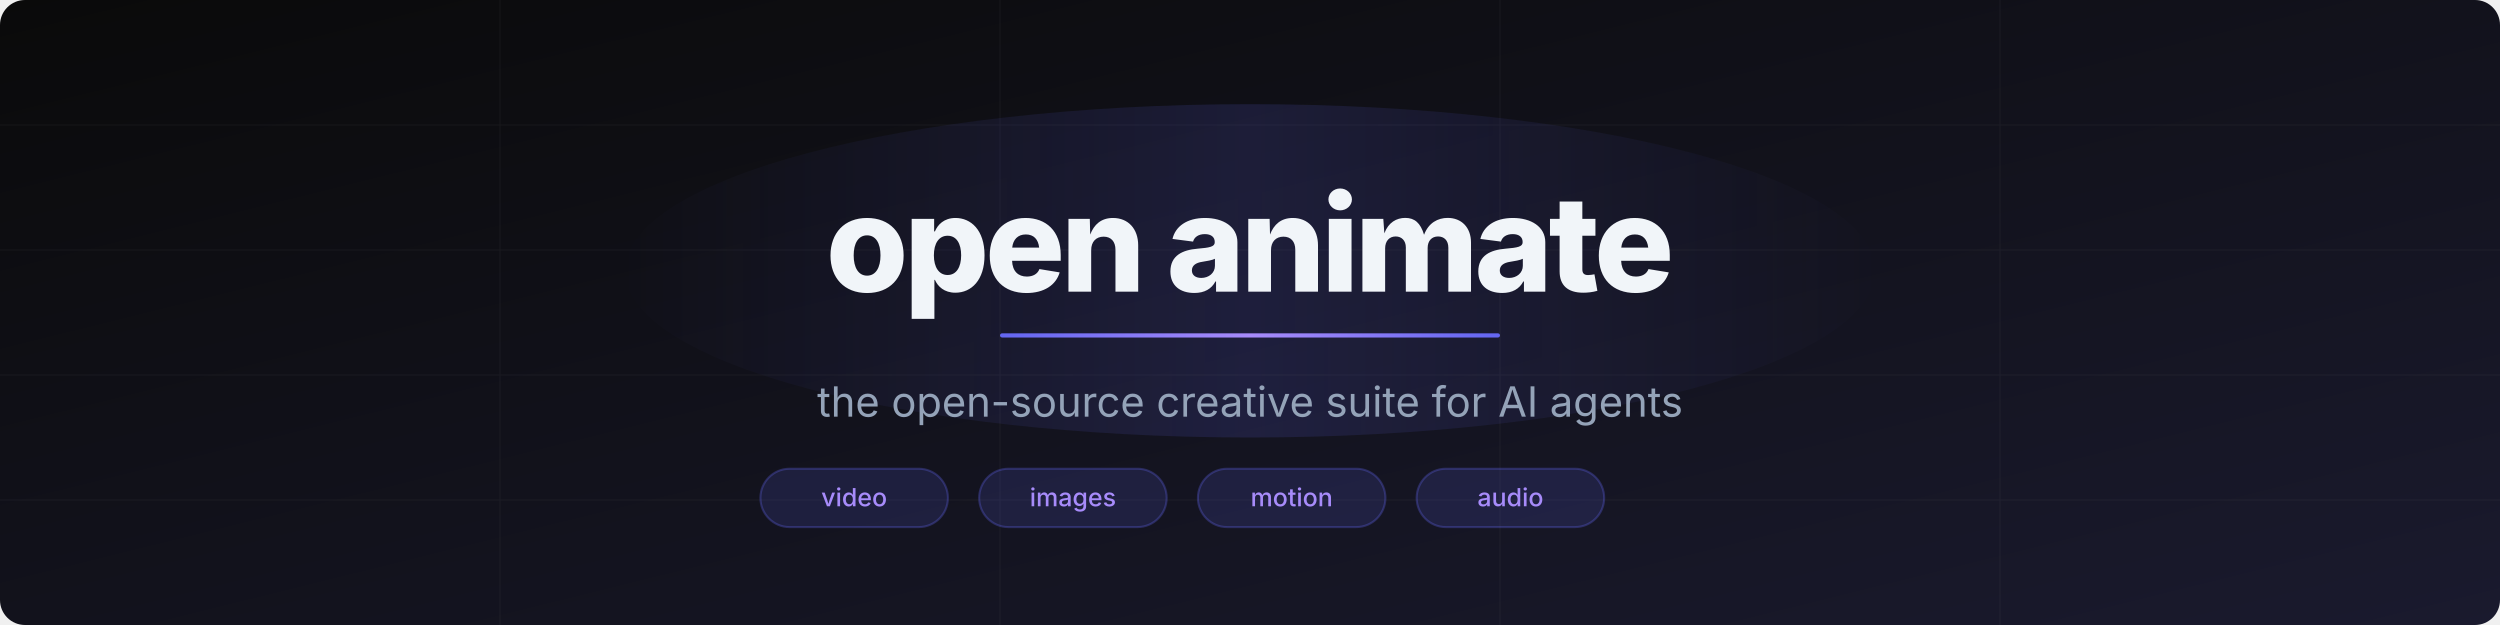
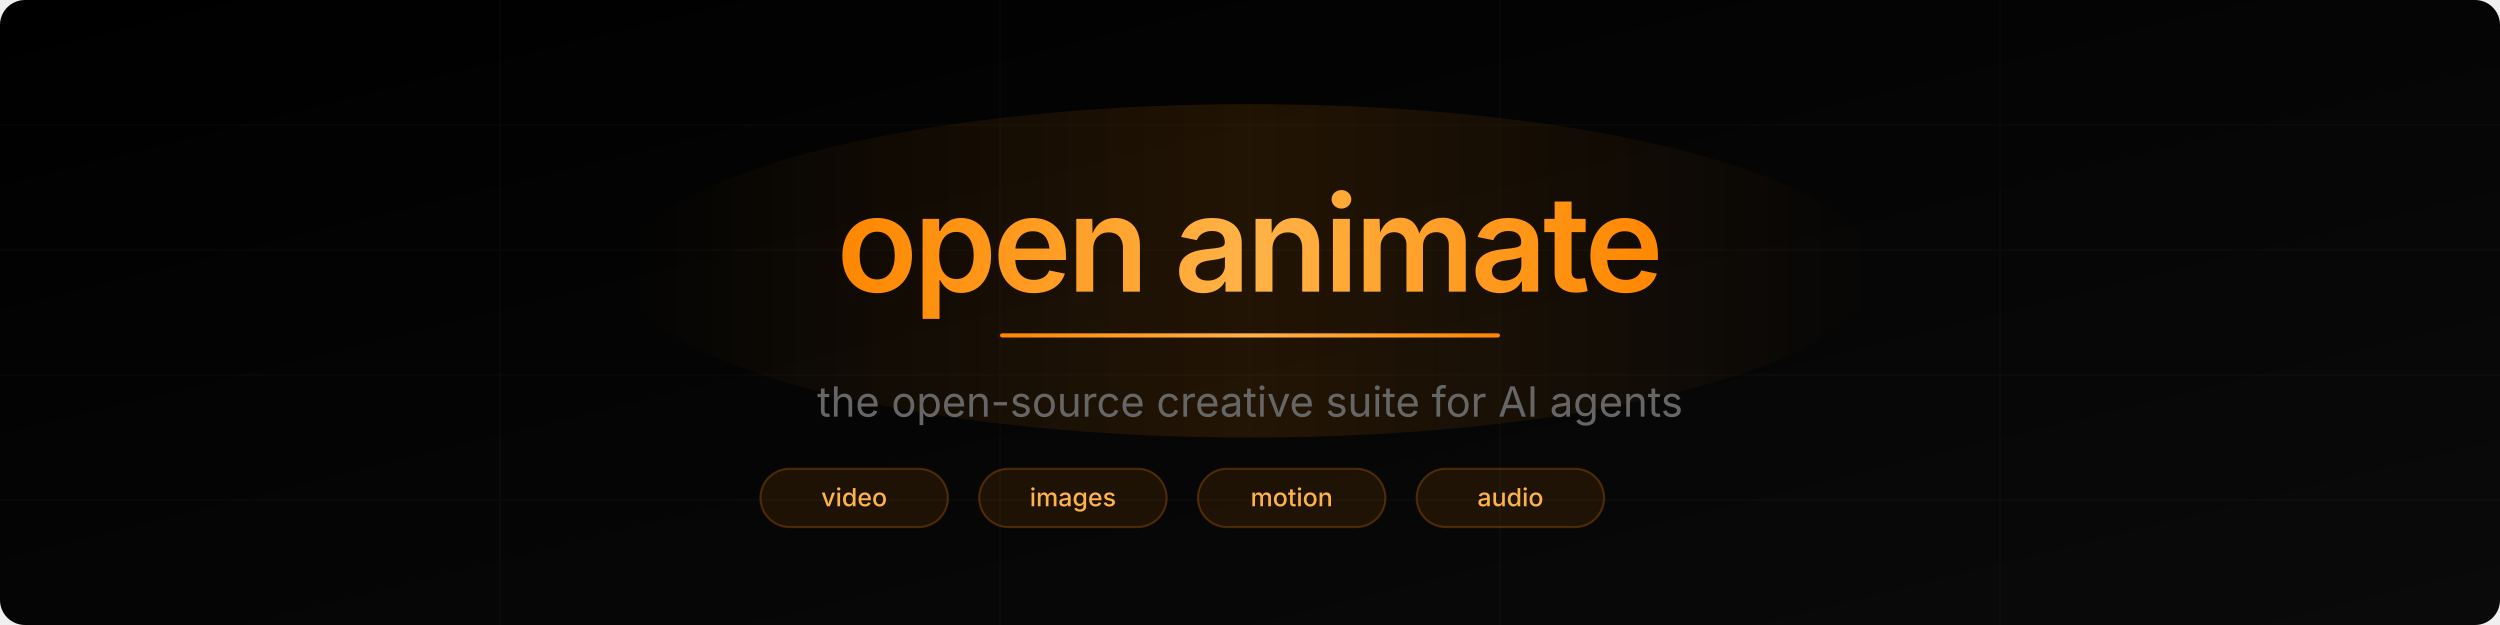
<svg xmlns="http://www.w3.org/2000/svg" viewBox="0 0 1200 300" fill="none">
  <defs>
    <linearGradient id="bg" x1="0%" y1="0%" x2="100%" y2="100%">
-       <stop offset="0%" stop-color="#0a0a0a" />
-       <stop offset="100%" stop-color="#1a1a2e" />
+       <stop offset="0%" stop-color="#000000" />
+       <stop offset="100%" stop-color="#0a0a0a" />
    </linearGradient>
    <linearGradient id="accent" x1="0%" y1="0%" x2="100%" y2="0%">
-       <stop offset="0%" stop-color="#6366f1" />
-       <stop offset="50%" stop-color="#a78bfa" />
-       <stop offset="100%" stop-color="#6366f1" />
+       <stop offset="0%" stop-color="#ff8700" />
+       <stop offset="50%" stop-color="#ffb347" />
+       <stop offset="100%" stop-color="#ff8700" />
    </linearGradient>
    <linearGradient id="glow" x1="0%" y1="0%" x2="100%" y2="0%">
-       <stop offset="0%" stop-color="#6366f1" stop-opacity="0" />
-       <stop offset="50%" stop-color="#6366f1" stop-opacity="0.15" />
-       <stop offset="100%" stop-color="#6366f1" stop-opacity="0" />
+       <stop offset="0%" stop-color="#ff8700" stop-opacity="0" />
+       <stop offset="50%" stop-color="#ff8700" stop-opacity="0.12" />
+       <stop offset="100%" stop-color="#ff8700" stop-opacity="0" />
+     </linearGradient>
+     <linearGradient id="text-grad" x1="0%" y1="0%" x2="100%" y2="0%">
+       <stop offset="0%" stop-color="#ff8700" />
+       <stop offset="50%" stop-color="#ffb347" />
+       <stop offset="100%" stop-color="#ff8700" />
    </linearGradient>
  </defs>
  <rect width="1200" height="300" rx="12" fill="url(#bg)" />
-   <g opacity="0.04" stroke="#ffffff" stroke-width="0.5">
+   <g opacity="0.03" stroke="#ffffff" stroke-width="0.5">
    <line x1="0" y1="60" x2="1200" y2="60" />
    <line x1="0" y1="120" x2="1200" y2="120" />
    <line x1="0" y1="180" x2="1200" y2="180" />
    <line x1="0" y1="240" x2="1200" y2="240" />
    <line x1="240" y1="0" x2="240" y2="300" />
    <line x1="480" y1="0" x2="480" y2="300" />
    <line x1="720" y1="0" x2="720" y2="300" />
    <line x1="960" y1="0" x2="960" y2="300" />
  </g>
  <ellipse cx="600" cy="130" rx="300" ry="80" fill="url(#glow)" />
-   <text x="600" y="140" text-anchor="middle" font-family="system-ui, -apple-system, sans-serif" font-size="64" font-weight="800" fill="#f1f5f9" letter-spacing="-2">open animate</text>
+   <text x="600" y="140" text-anchor="middle" font-family="'Space Grotesk', system-ui, -apple-system, sans-serif" font-size="64" font-weight="600" fill="url(#text-grad)" letter-spacing="-2">open animate</text>
  <rect x="480" y="160" width="240" height="2" rx="1" fill="url(#accent)" />
-   <text x="600" y="200" text-anchor="middle" font-family="system-ui, -apple-system, sans-serif" font-size="20" font-weight="400" fill="#94a3b8">the open-source creative suite for AI agents</text>
+   <text x="600" y="200" text-anchor="middle" font-family="'Space Grotesk', system-ui, -apple-system, sans-serif" font-size="20" font-weight="400" fill="#666666">the open-source creative suite for AI agents</text>
  <g transform="translate(365, 225)">
-     <rect x="0" y="0" width="90" height="28" rx="14" fill="#6366f1" fill-opacity="0.15" stroke="#6366f1" stroke-opacity="0.3" stroke-width="1" />
-     <text x="45" y="18" text-anchor="middle" font-family="system-ui, -apple-system, sans-serif" font-size="12" font-weight="500" fill="#a78bfa">video</text>
-     <rect x="105" y="0" width="90" height="28" rx="14" fill="#6366f1" fill-opacity="0.15" stroke="#6366f1" stroke-opacity="0.3" stroke-width="1" />
-     <text x="150" y="18" text-anchor="middle" font-family="system-ui, -apple-system, sans-serif" font-size="12" font-weight="500" fill="#a78bfa">images</text>
-     <rect x="210" y="0" width="90" height="28" rx="14" fill="#6366f1" fill-opacity="0.15" stroke="#6366f1" stroke-opacity="0.3" stroke-width="1" />
-     <text x="255" y="18" text-anchor="middle" font-family="system-ui, -apple-system, sans-serif" font-size="12" font-weight="500" fill="#a78bfa">motion</text>
-     <rect x="315" y="0" width="90" height="28" rx="14" fill="#6366f1" fill-opacity="0.15" stroke="#6366f1" stroke-opacity="0.3" stroke-width="1" />
-     <text x="360" y="18" text-anchor="middle" font-family="system-ui, -apple-system, sans-serif" font-size="12" font-weight="500" fill="#a78bfa">audio</text>
+     <rect x="0" y="0" width="90" height="28" rx="14" fill="#ff8700" fill-opacity="0.1" stroke="#ff8700" stroke-opacity="0.25" stroke-width="1" />
+     <text x="45" y="18" text-anchor="middle" font-family="'Space Grotesk', system-ui, -apple-system, sans-serif" font-size="12" font-weight="500" fill="#ffb347">video</text>
+     <rect x="105" y="0" width="90" height="28" rx="14" fill="#ff8700" fill-opacity="0.1" stroke="#ff8700" stroke-opacity="0.25" stroke-width="1" />
+     <text x="150" y="18" text-anchor="middle" font-family="'Space Grotesk', system-ui, -apple-system, sans-serif" font-size="12" font-weight="500" fill="#ffb347">images</text>
+     <rect x="210" y="0" width="90" height="28" rx="14" fill="#ff8700" fill-opacity="0.1" stroke="#ff8700" stroke-opacity="0.25" stroke-width="1" />
+     <text x="255" y="18" text-anchor="middle" font-family="'Space Grotesk', system-ui, -apple-system, sans-serif" font-size="12" font-weight="500" fill="#ffb347">motion</text>
+     <rect x="315" y="0" width="90" height="28" rx="14" fill="#ff8700" fill-opacity="0.1" stroke="#ff8700" stroke-opacity="0.25" stroke-width="1" />
+     <text x="360" y="18" text-anchor="middle" font-family="'Space Grotesk', system-ui, -apple-system, sans-serif" font-size="12" font-weight="500" fill="#ffb347">audio</text>
  </g>
</svg>
